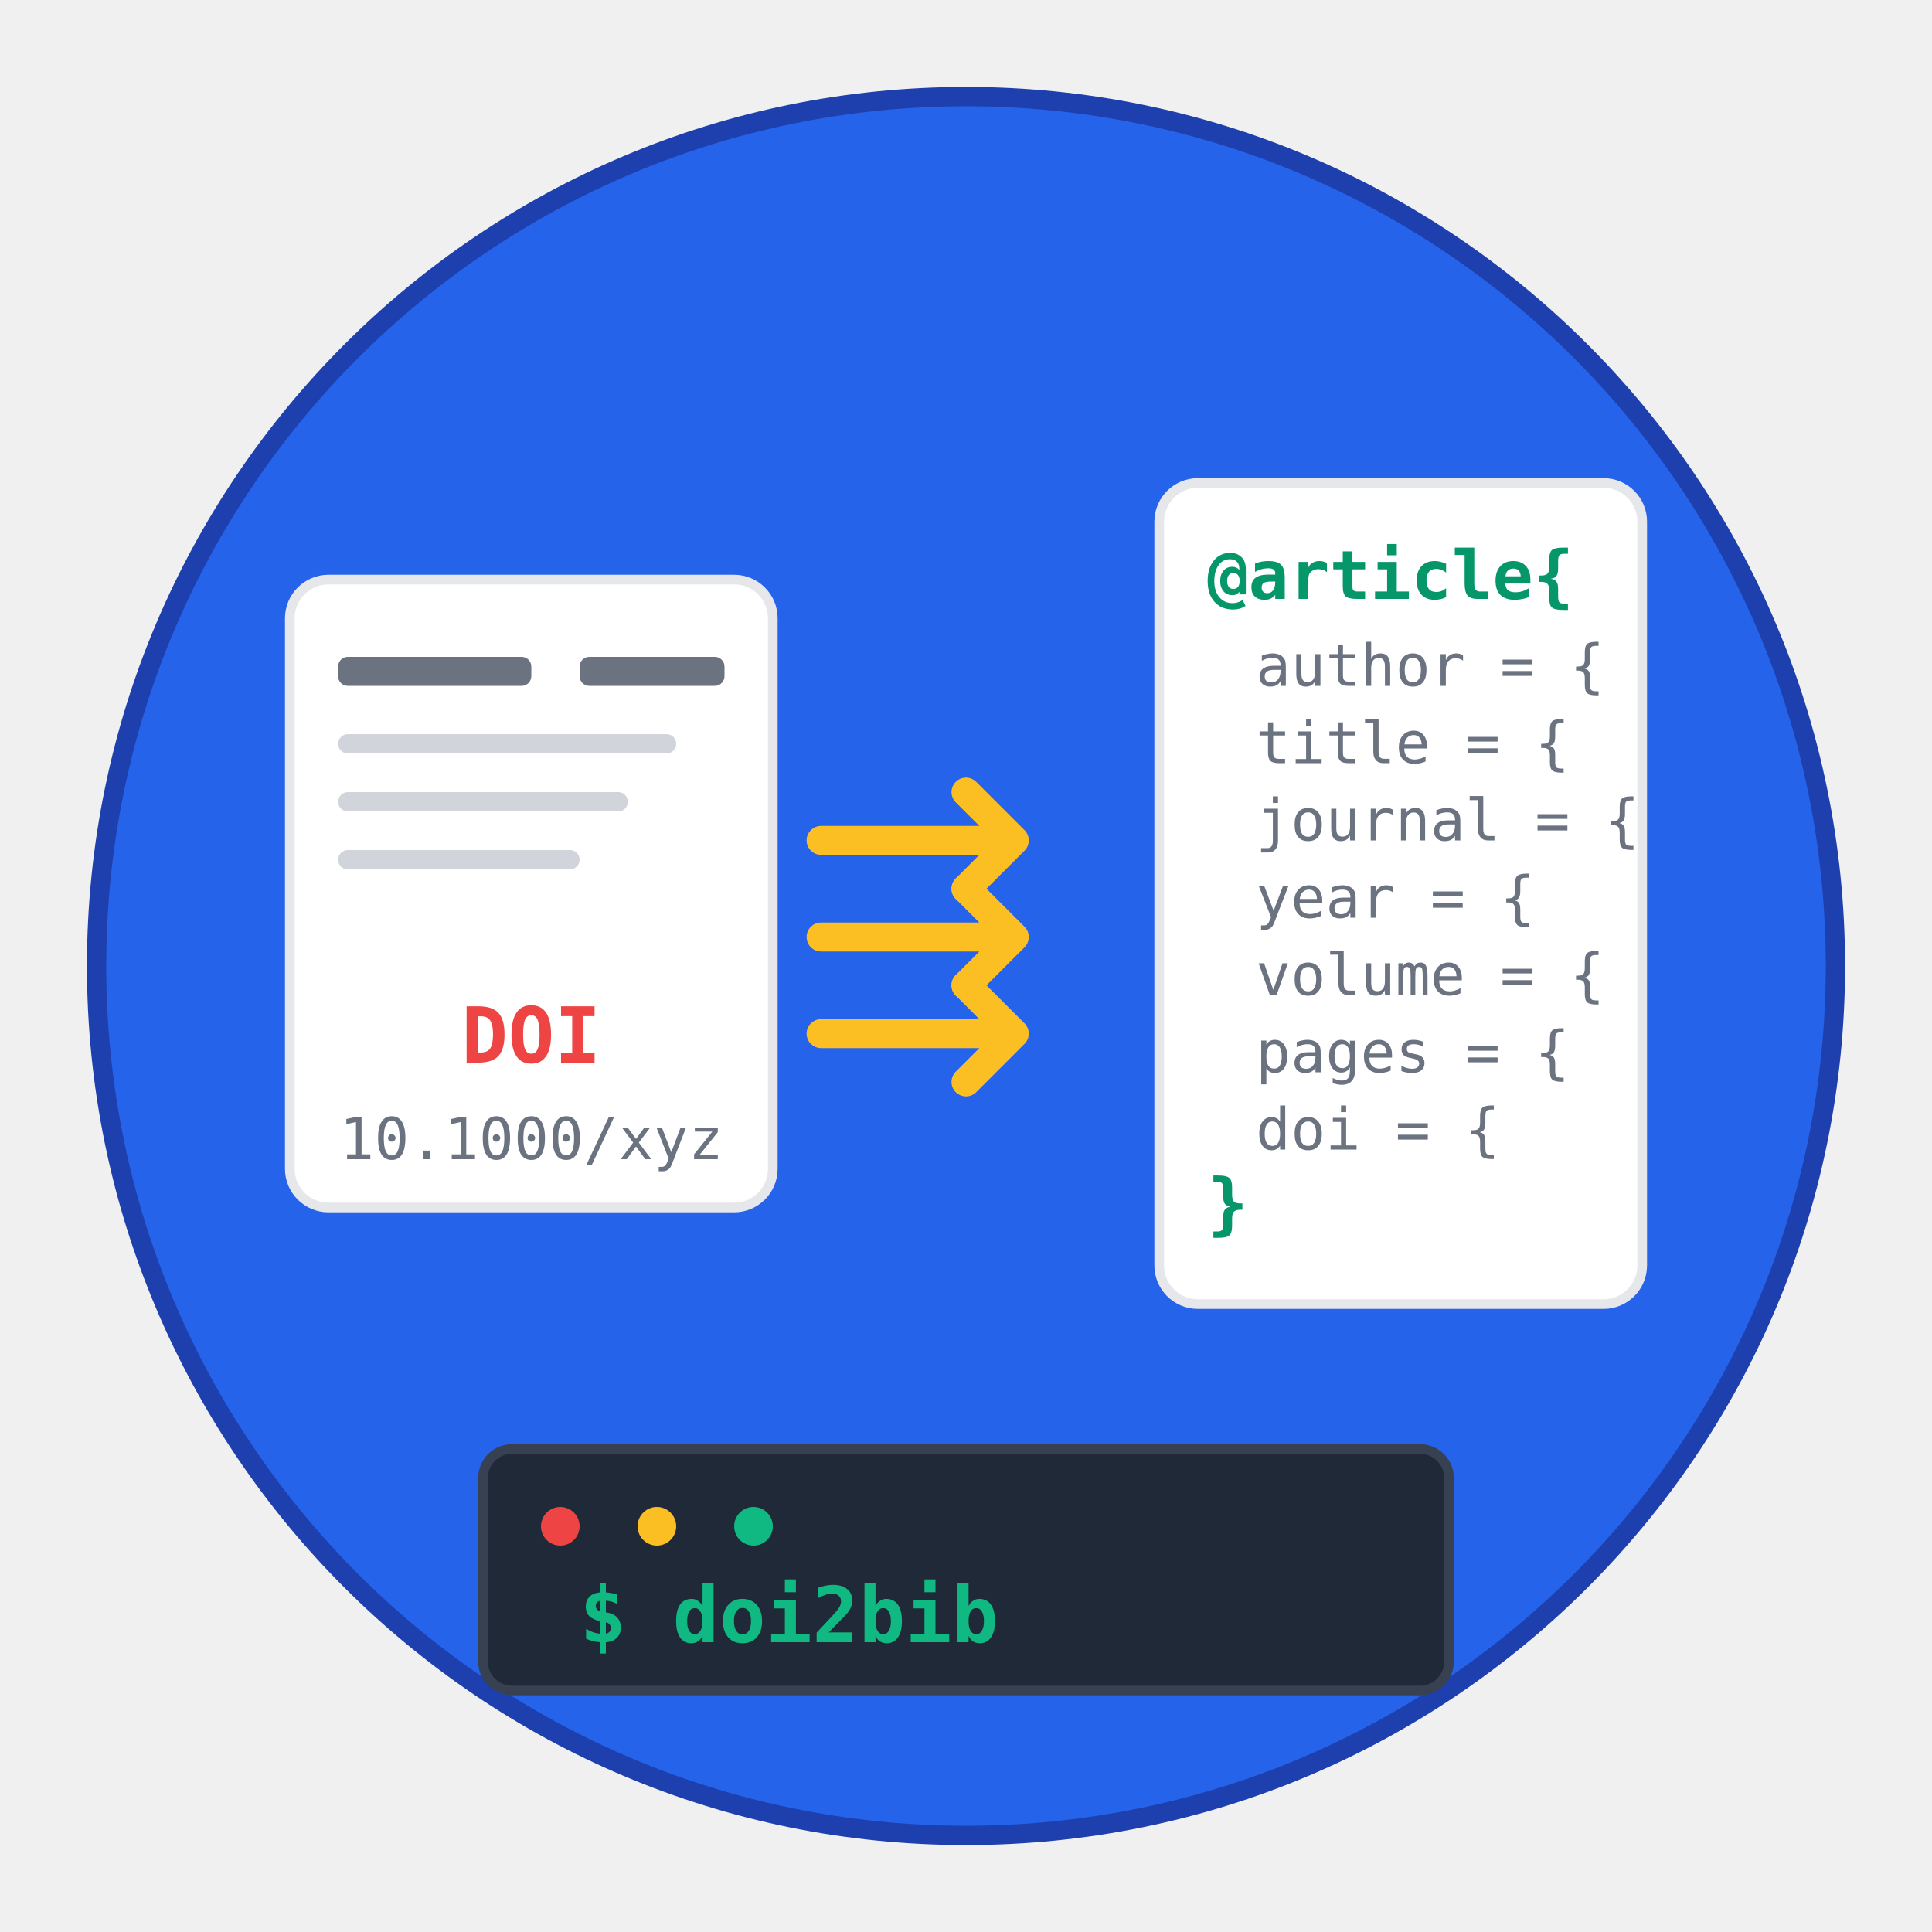
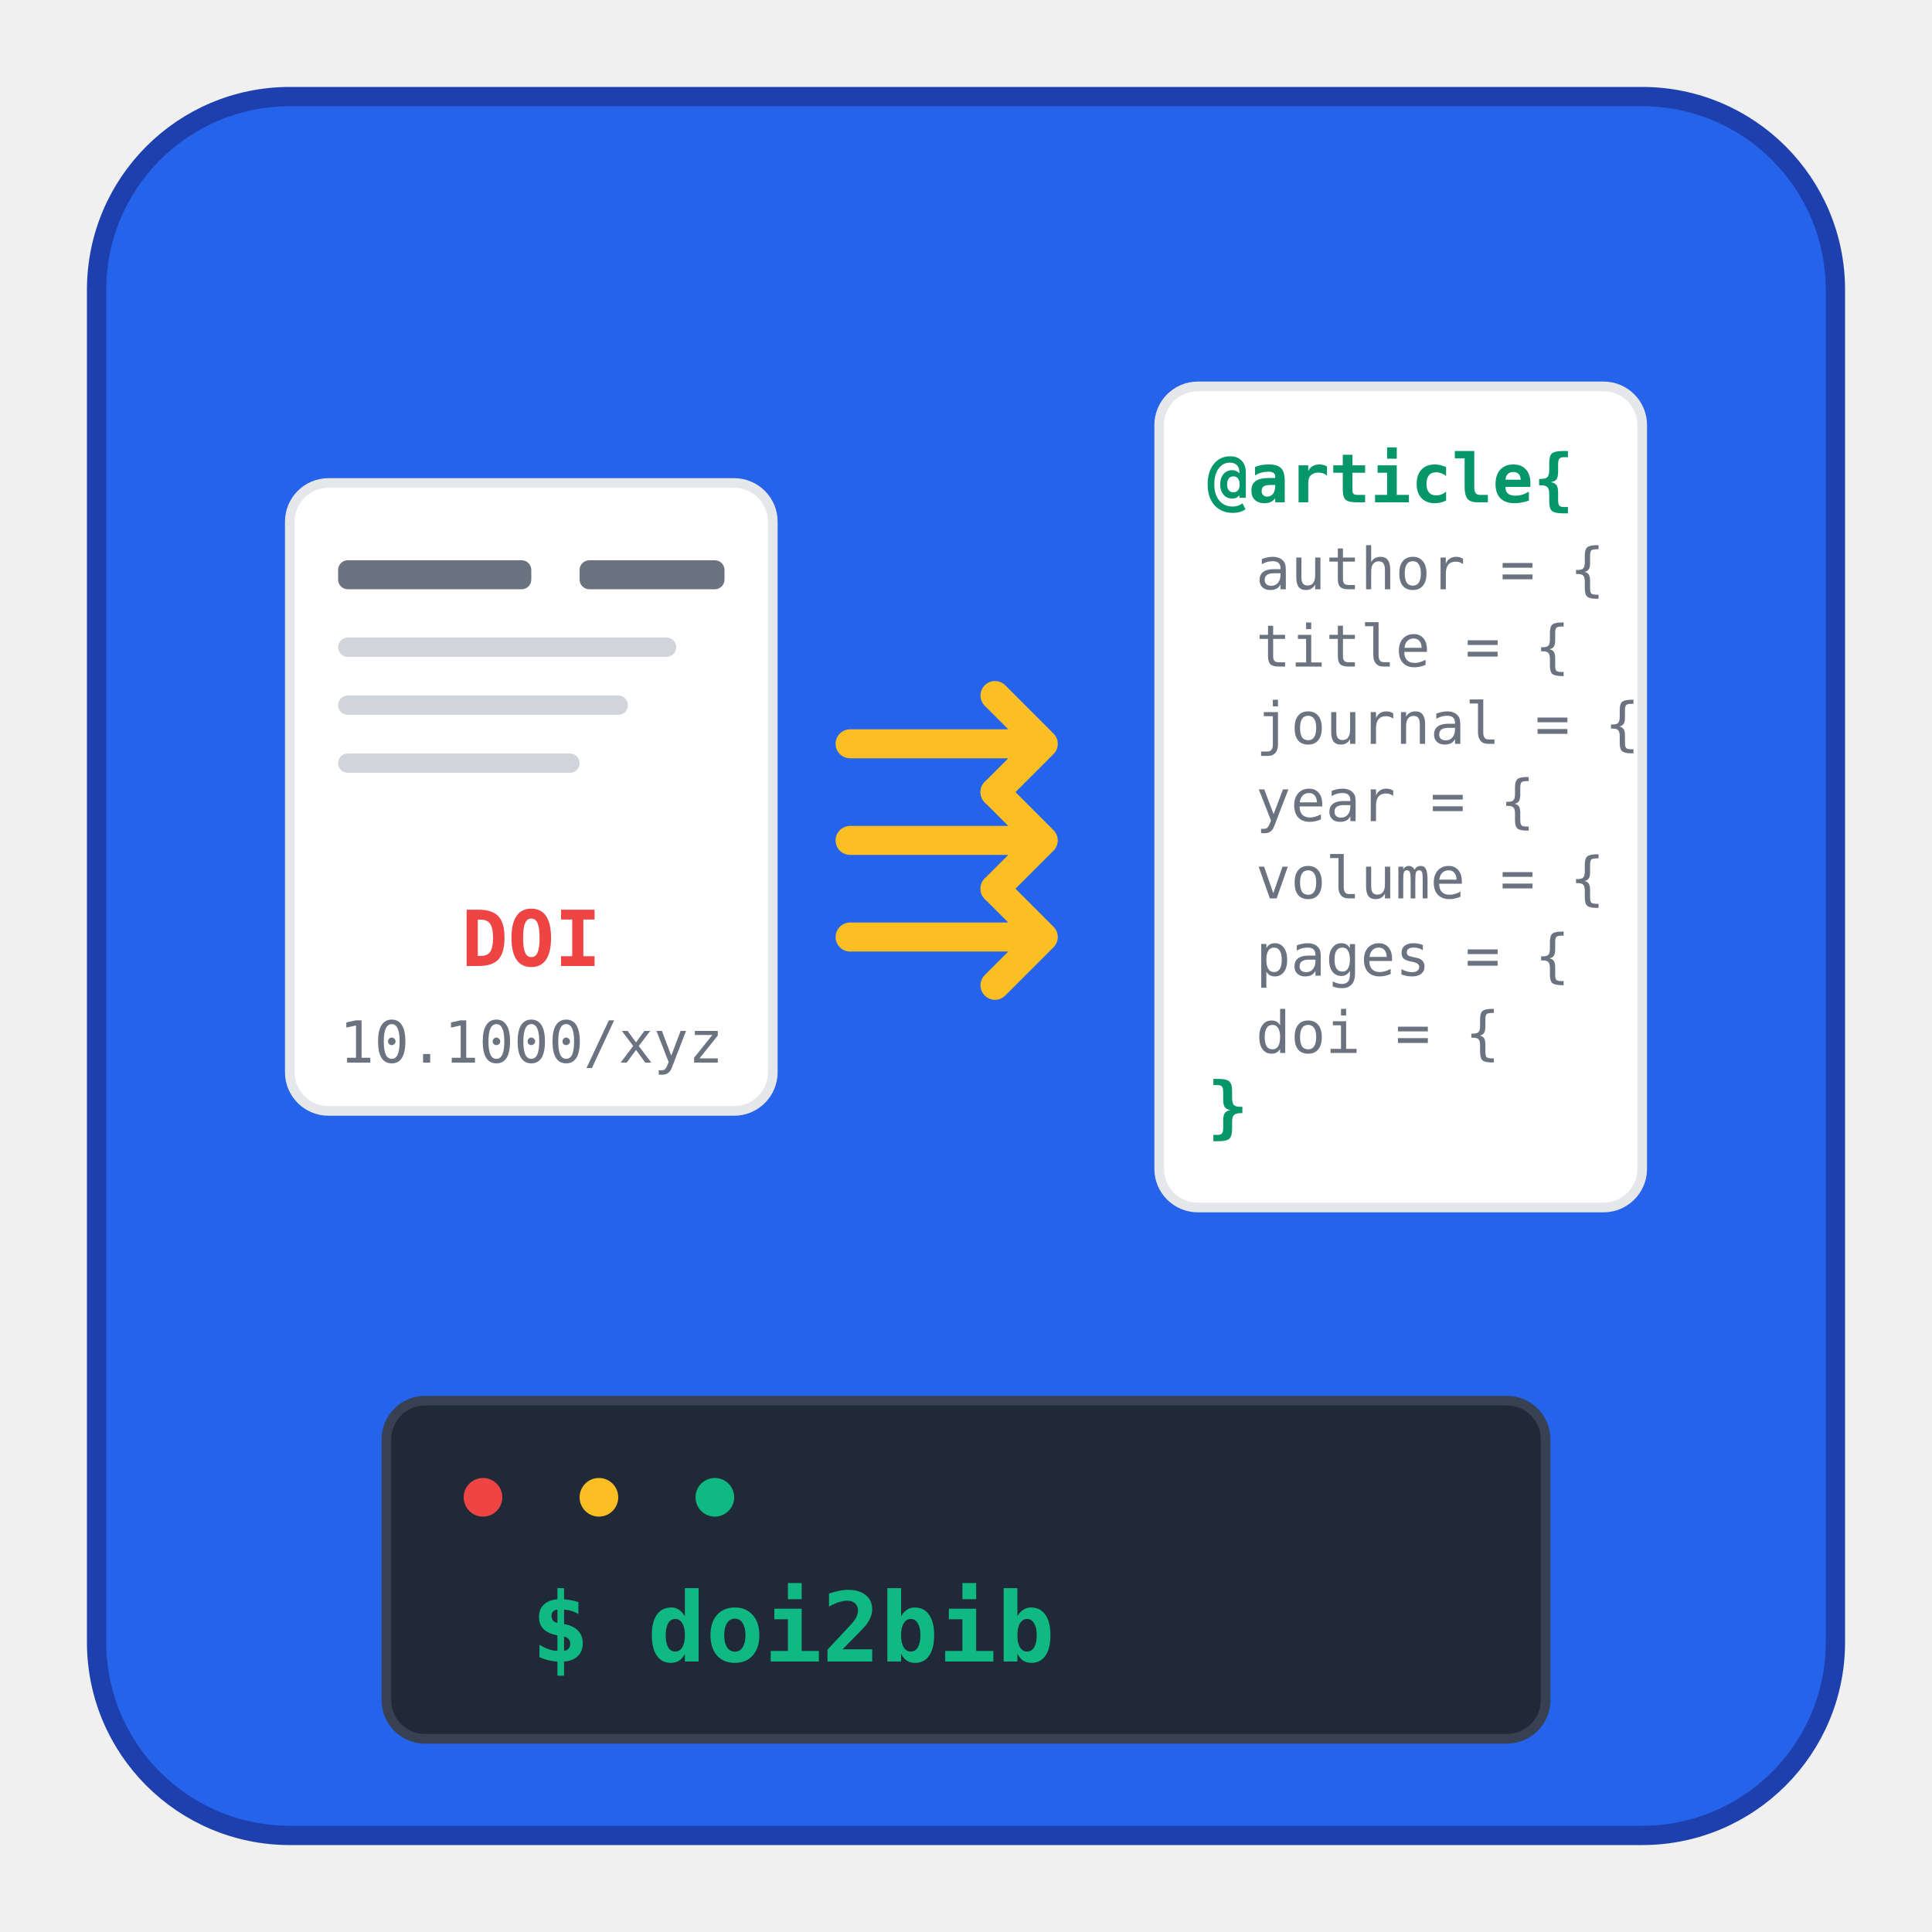
<svg xmlns="http://www.w3.org/2000/svg" viewBox="0 0 200 200" width="200" height="200">
-   <circle cx="100" cy="100" r="90" fill="#2563eb" stroke="#1e40af" stroke-width="2" />
-   <rect x="30" y="60" width="50" height="65" rx="4" fill="#ffffff" stroke="#e5e7eb" stroke-width="1" />
-   <rect x="35" y="68" width="20" height="3" rx="1" fill="#6b7280" />
-   <rect x="60" y="68" width="15" height="3" rx="1" fill="#6b7280" />
-   <rect x="35" y="76" width="35" height="2" rx="1" fill="#d1d5db" />
-   <rect x="35" y="82" width="30" height="2" rx="1" fill="#d1d5db" />
-   <rect x="35" y="88" width="25" height="2" rx="1" fill="#d1d5db" />
-   <text x="55" y="110" font-family="monospace" font-size="8" fill="#ef4444" text-anchor="middle" font-weight="bold">DOI</text>
-   <text x="55" y="120" font-family="monospace" font-size="6" fill="#6b7280" text-anchor="middle">10.1000/xyz</text>
-   <path d="M85 87 L105 87 M100 82 L105 87 L100 92" stroke="#fbbf24" stroke-width="3" fill="none" stroke-linecap="round" stroke-linejoin="round" />
-   <path d="M85 97 L105 97 M100 92 L105 97 L100 102" stroke="#fbbf24" stroke-width="3" fill="none" stroke-linecap="round" stroke-linejoin="round" />
-   <path d="M85 107 L105 107 M100 102 L105 107 L100 112" stroke="#fbbf24" stroke-width="3" fill="none" stroke-linecap="round" stroke-linejoin="round" />
-   <rect x="120" y="50" width="50" height="85" rx="4" fill="#ffffff" stroke="#e5e7eb" stroke-width="1" />
-   <text x="125" y="62" font-family="monospace" font-size="7" fill="#059669" font-weight="bold">@article{</text>
-   <text x="130" y="71" font-family="monospace" font-size="6" fill="#6b7280">author = {</text>
-   <text x="130" y="79" font-family="monospace" font-size="6" fill="#6b7280">title = {</text>
-   <text x="130" y="87" font-family="monospace" font-size="6" fill="#6b7280">journal = {</text>
-   <text x="130" y="95" font-family="monospace" font-size="6" fill="#6b7280">year = {</text>
-   <text x="130" y="103" font-family="monospace" font-size="6" fill="#6b7280">volume = {</text>
-   <text x="130" y="111" font-family="monospace" font-size="6" fill="#6b7280">pages = {</text>
-   <text x="130" y="119" font-family="monospace" font-size="6" fill="#6b7280">doi = {</text>
-   <text x="125" y="127" font-family="monospace" font-size="7" fill="#059669" font-weight="bold">}</text>
-   <rect x="50" y="150" width="100" height="25" rx="3" fill="#1f2937" stroke="#374151" stroke-width="1" />
-   <circle cx="58" cy="158" r="2" fill="#ef4444" />
-   <circle cx="68" cy="158" r="2" fill="#fbbf24" />
-   <circle cx="78" cy="158" r="2" fill="#10b981" />
-   <text x="60" y="170" font-family="monospace" font-size="8" fill="#10b981" font-weight="bold">$ doi2bib</text>
+   <rect x="10" y="10" width="180" height="180" rx="20" fill="#2563eb" stroke="#1e40af" stroke-width="2" />
+   <rect x="30" y="50" width="50" height="65" rx="4" fill="#ffffff" stroke="#e5e7eb" stroke-width="1" />
+   <rect x="35" y="58" width="20" height="3" rx="1" fill="#6b7280" />
+   <rect x="60" y="58" width="15" height="3" rx="1" fill="#6b7280" />
+   <rect x="35" y="66" width="35" height="2" rx="1" fill="#d1d5db" />
+   <rect x="35" y="72" width="30" height="2" rx="1" fill="#d1d5db" />
+   <rect x="35" y="78" width="25" height="2" rx="1" fill="#d1d5db" />
+   <text x="55" y="100" font-family="monospace" font-size="8" fill="#ef4444" text-anchor="middle" font-weight="bold">DOI</text>
+   <text x="55" y="110" font-family="monospace" font-size="6" fill="#6b7280" text-anchor="middle">10.1000/xyz</text>
+   <path d="M88 77 L108 77 M103 72 L108 77 L103 82" stroke="#fbbf24" stroke-width="3" fill="none" stroke-linecap="round" stroke-linejoin="round" />
+   <path d="M88 87 L108 87 M103 82 L108 87 L103 92" stroke="#fbbf24" stroke-width="3" fill="none" stroke-linecap="round" stroke-linejoin="round" />
+   <path d="M88 97 L108 97 M103 92 L108 97 L103 102" stroke="#fbbf24" stroke-width="3" fill="none" stroke-linecap="round" stroke-linejoin="round" />
+   <rect x="120" y="40" width="50" height="85" rx="4" fill="#ffffff" stroke="#e5e7eb" stroke-width="1" />
+   <text x="125" y="52" font-family="monospace" font-size="7" fill="#059669" font-weight="bold">@article{</text>
+   <text x="130" y="61" font-family="monospace" font-size="6" fill="#6b7280">author = {</text>
+   <text x="130" y="69" font-family="monospace" font-size="6" fill="#6b7280">title = {</text>
+   <text x="130" y="77" font-family="monospace" font-size="6" fill="#6b7280">journal = {</text>
+   <text x="130" y="85" font-family="monospace" font-size="6" fill="#6b7280">year = {</text>
+   <text x="130" y="93" font-family="monospace" font-size="6" fill="#6b7280">volume = {</text>
+   <text x="130" y="101" font-family="monospace" font-size="6" fill="#6b7280">pages = {</text>
+   <text x="130" y="109" font-family="monospace" font-size="6" fill="#6b7280">doi = {</text>
+   <text x="125" y="117" font-family="monospace" font-size="7" fill="#059669" font-weight="bold">}</text>
+   <rect x="40" y="145" width="120" height="35" rx="4" fill="#1f2937" stroke="#374151" stroke-width="1" />
+   <circle cx="50" cy="155" r="2" fill="#ef4444" />
+   <circle cx="62" cy="155" r="2" fill="#fbbf24" />
+   <circle cx="74" cy="155" r="2" fill="#10b981" />
+   <text x="55" y="172" font-family="monospace" font-size="10" fill="#10b981" font-weight="bold">$ doi2bib</text>
</svg>
